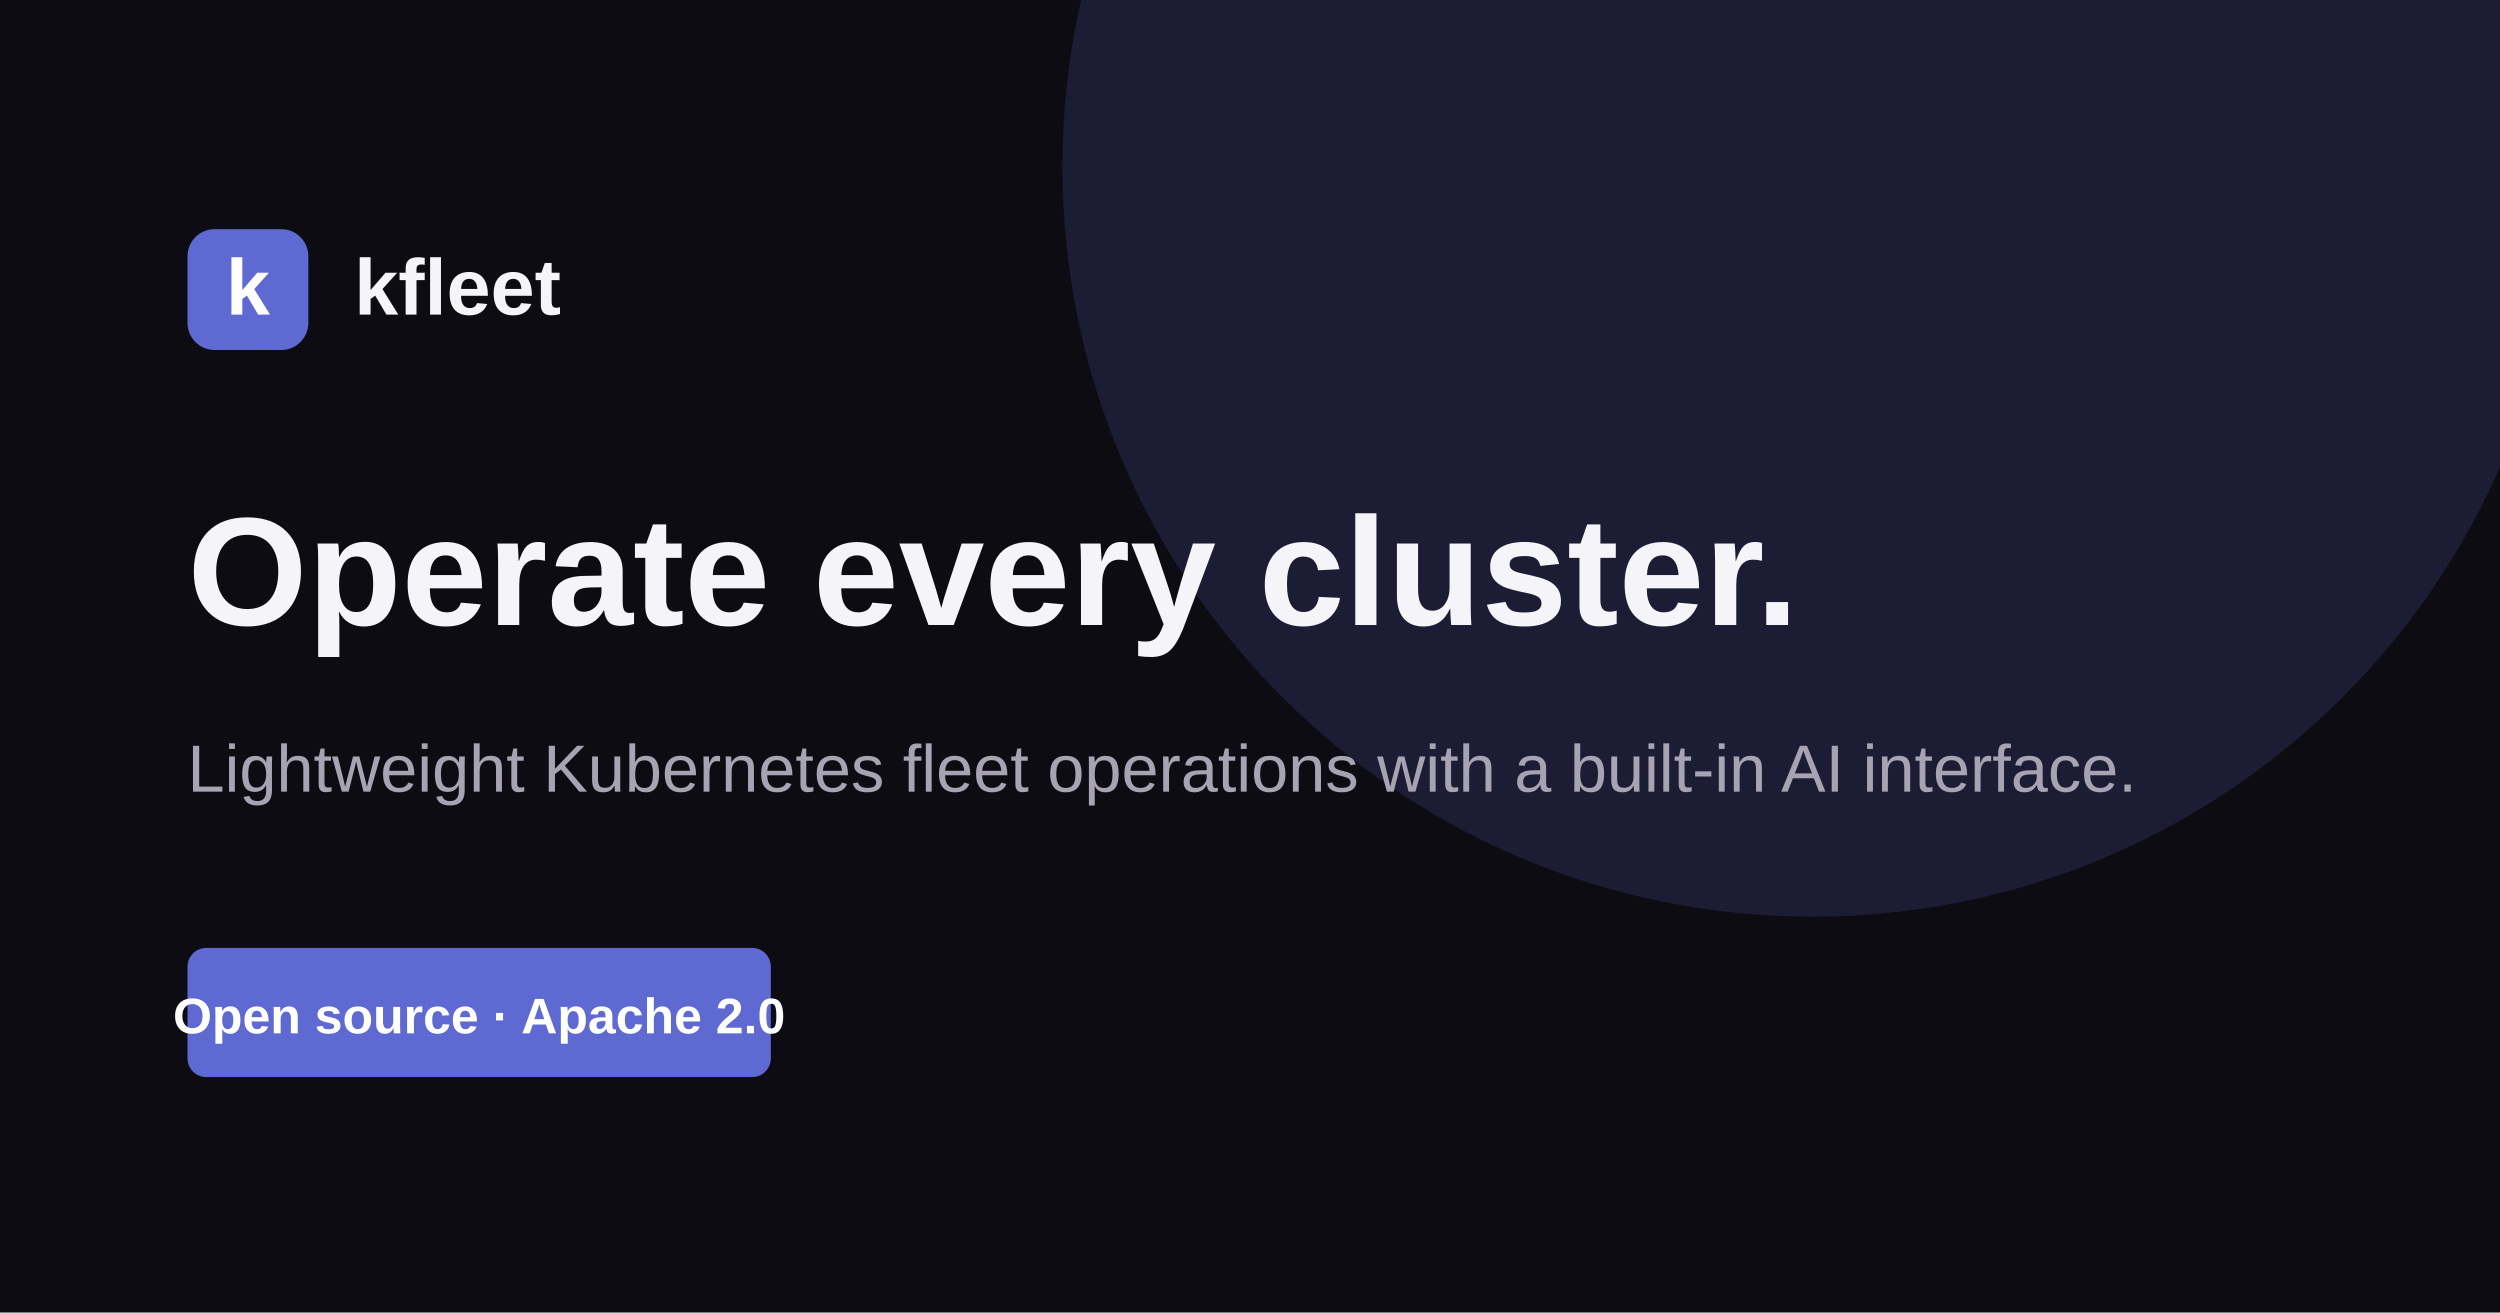
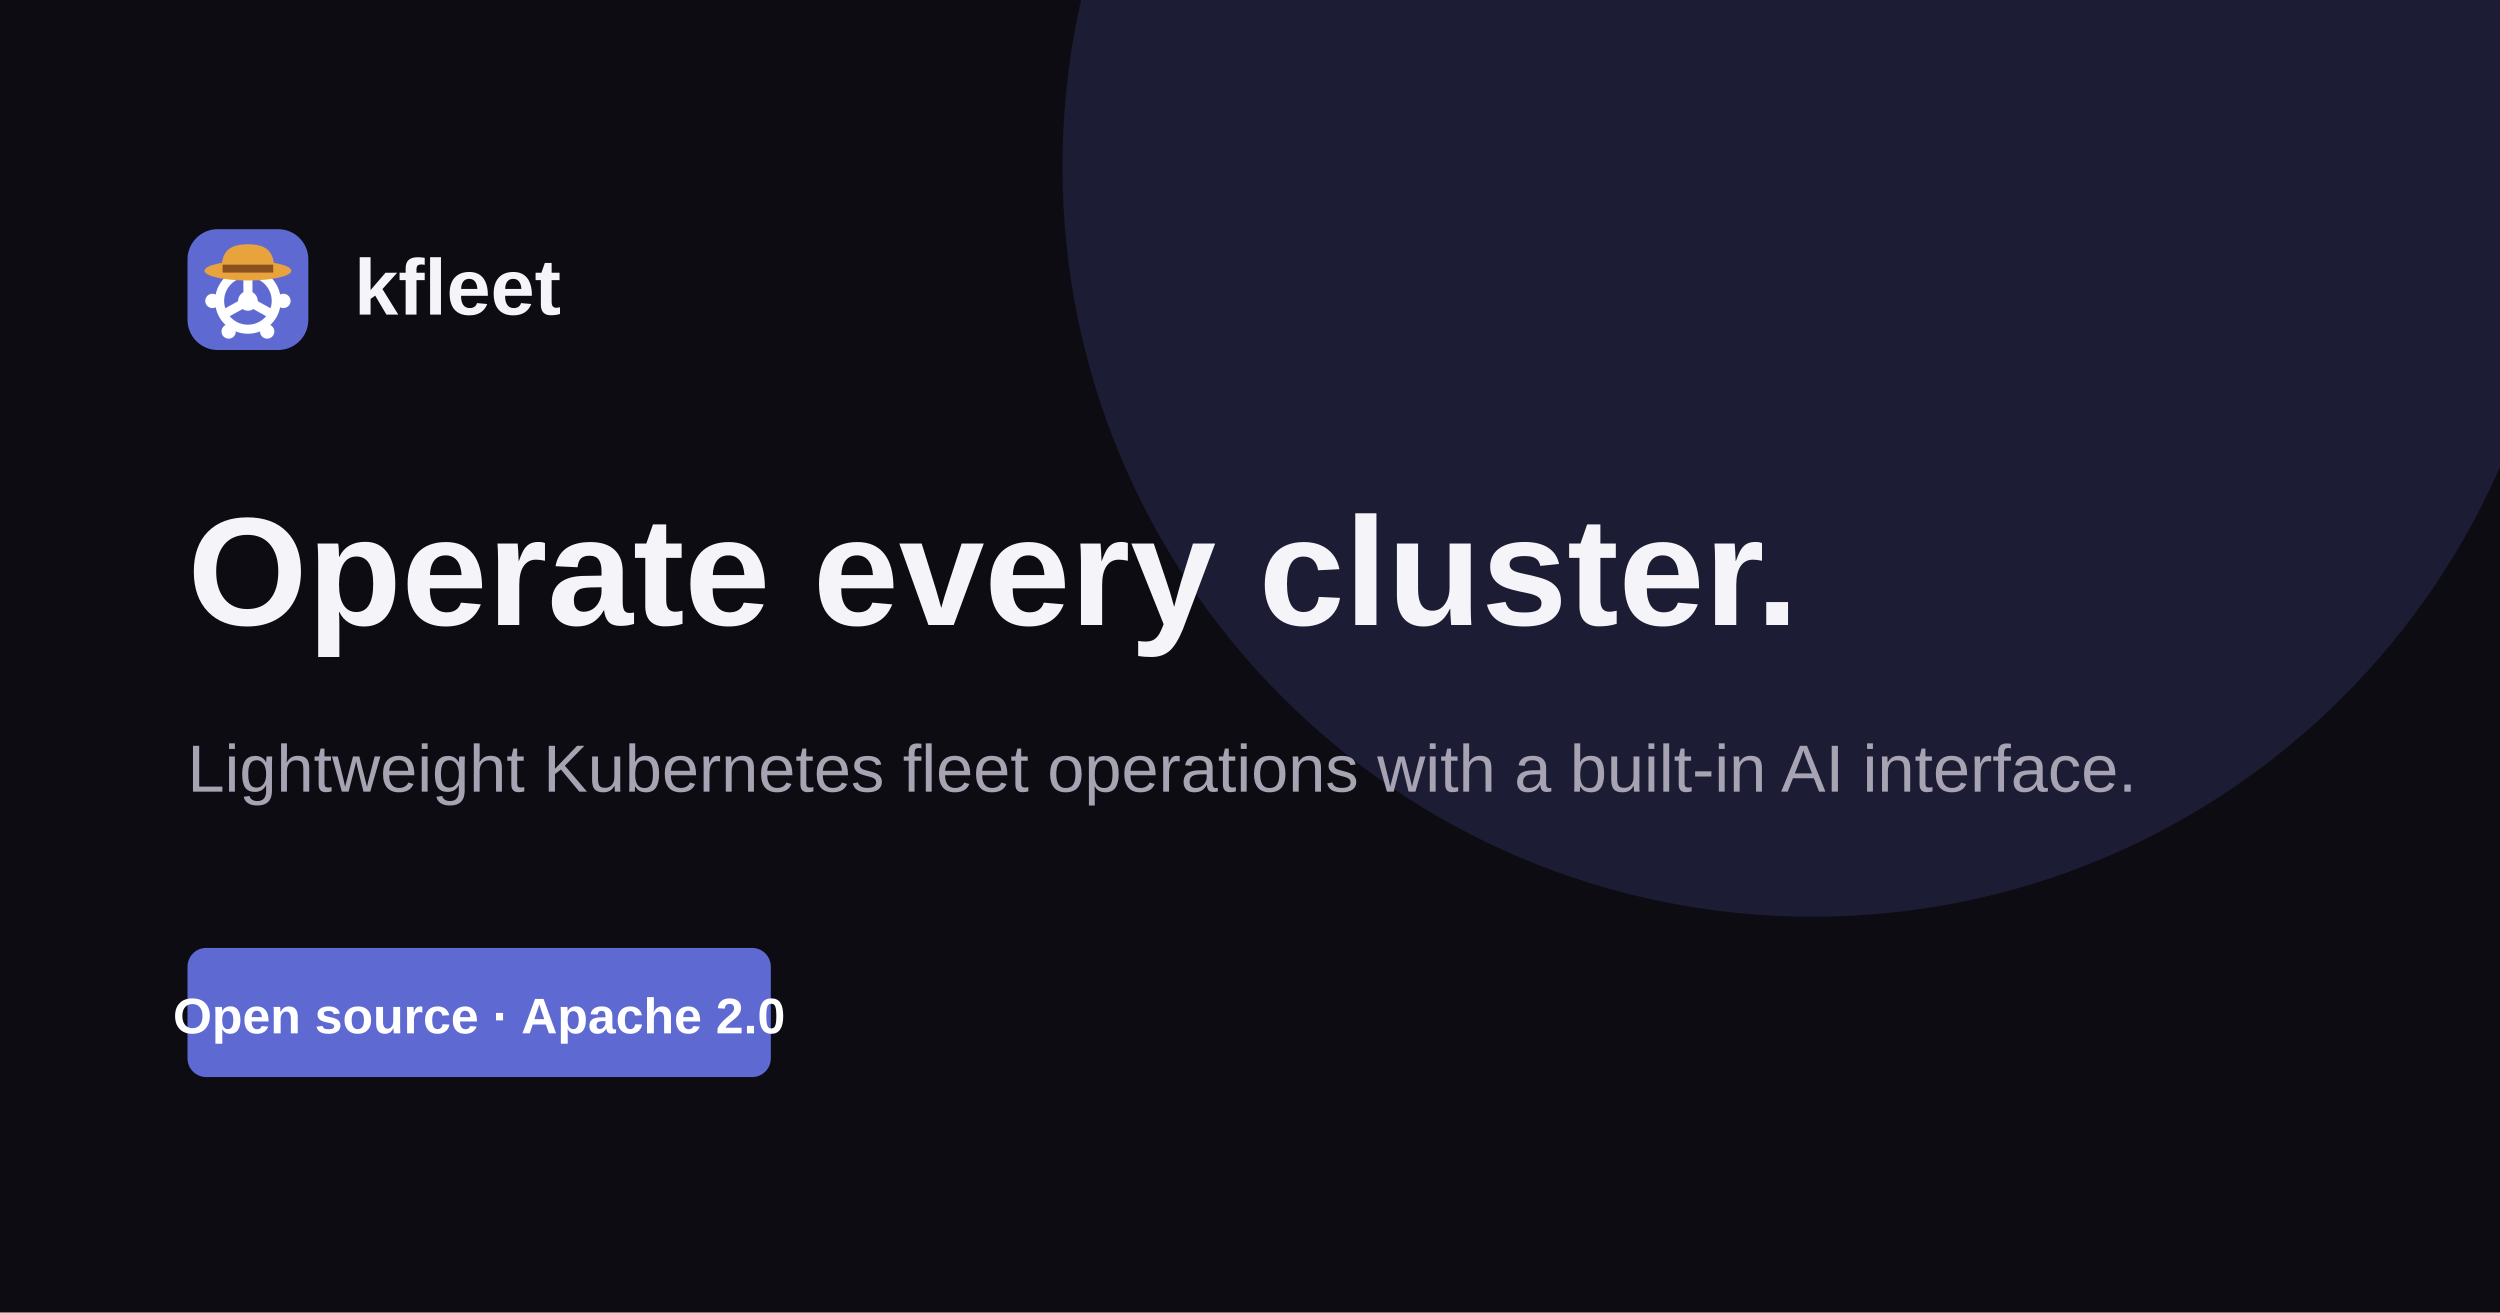
<svg xmlns="http://www.w3.org/2000/svg" width="1200" height="630" viewBox="0 0 1200 630">
  <rect width="1200" height="630" fill="#0d0c12" />
  <circle cx="870" cy="80" r="360" fill="#5e6ad2" opacity=".18" />
-   <rect x="90" y="110" width="58" height="58" rx="13" fill="#5e6ad2" />
-   <text x="119" y="151" fill="white" text-anchor="middle" font-family="Arial, sans-serif" font-size="38" font-weight="700">k</text>
+   <g transform="translate(90 110) scale(1.8125)">
+     <rect width="32" height="32" rx="8" fill="#5E6AD2" />
+     <g fill="none" stroke="#FFFFFF" stroke-width="2.4" stroke-linecap="round">
+       <circle cx="16" cy="19" r="7.5" />
+       <path d="M16 19v-7M16 19l6.5 3.6M16 19l-6.5 3.6" />
+     </g>
+     <g fill="#FFFFFF">
+       <circle cx="16" cy="19" r="2.6" />
+       <circle cx="25.4" cy="19" r="1.9" />
+       <circle cx="6.6" cy="19" r="1.9" />
+       <circle cx="21.1" cy="27.1" r="1.9" />
+       <circle cx="10.9" cy="27.1" r="1.9" />
+     </g>
+     <g fill="#E8A33D">
+       <ellipse cx="16" cy="11" rx="11.5" ry="2.6" />
+       <path d="M9 11c0-4.6 1.5-7 7-7s7 2.4 7 7z" />
+     </g>
+     <path d="M9.3 9.4h13.4v2.1H9.3z" fill="#8A5220" />
+   </g>
  <text x="170" y="151" fill="#f5f4f8" font-family="Arial, sans-serif" font-size="38" font-weight="600">kfleet</text>
  <text x="90" y="300" fill="#f5f4f8" font-family="Arial, sans-serif" font-size="74" font-weight="600">Operate every cluster.</text>
  <text x="90" y="380" fill="#a7a3b2" font-family="Arial, sans-serif" font-size="32">Lightweight Kubernetes fleet operations with a built-in AI interface.</text>
  <rect x="90" y="455" width="280" height="62" rx="9" fill="#5e6ad2" />
  <text x="230" y="496" fill="white" text-anchor="middle" font-family="Arial, sans-serif" font-size="24" font-weight="600">Open source · Apache 2.0</text>
</svg>
